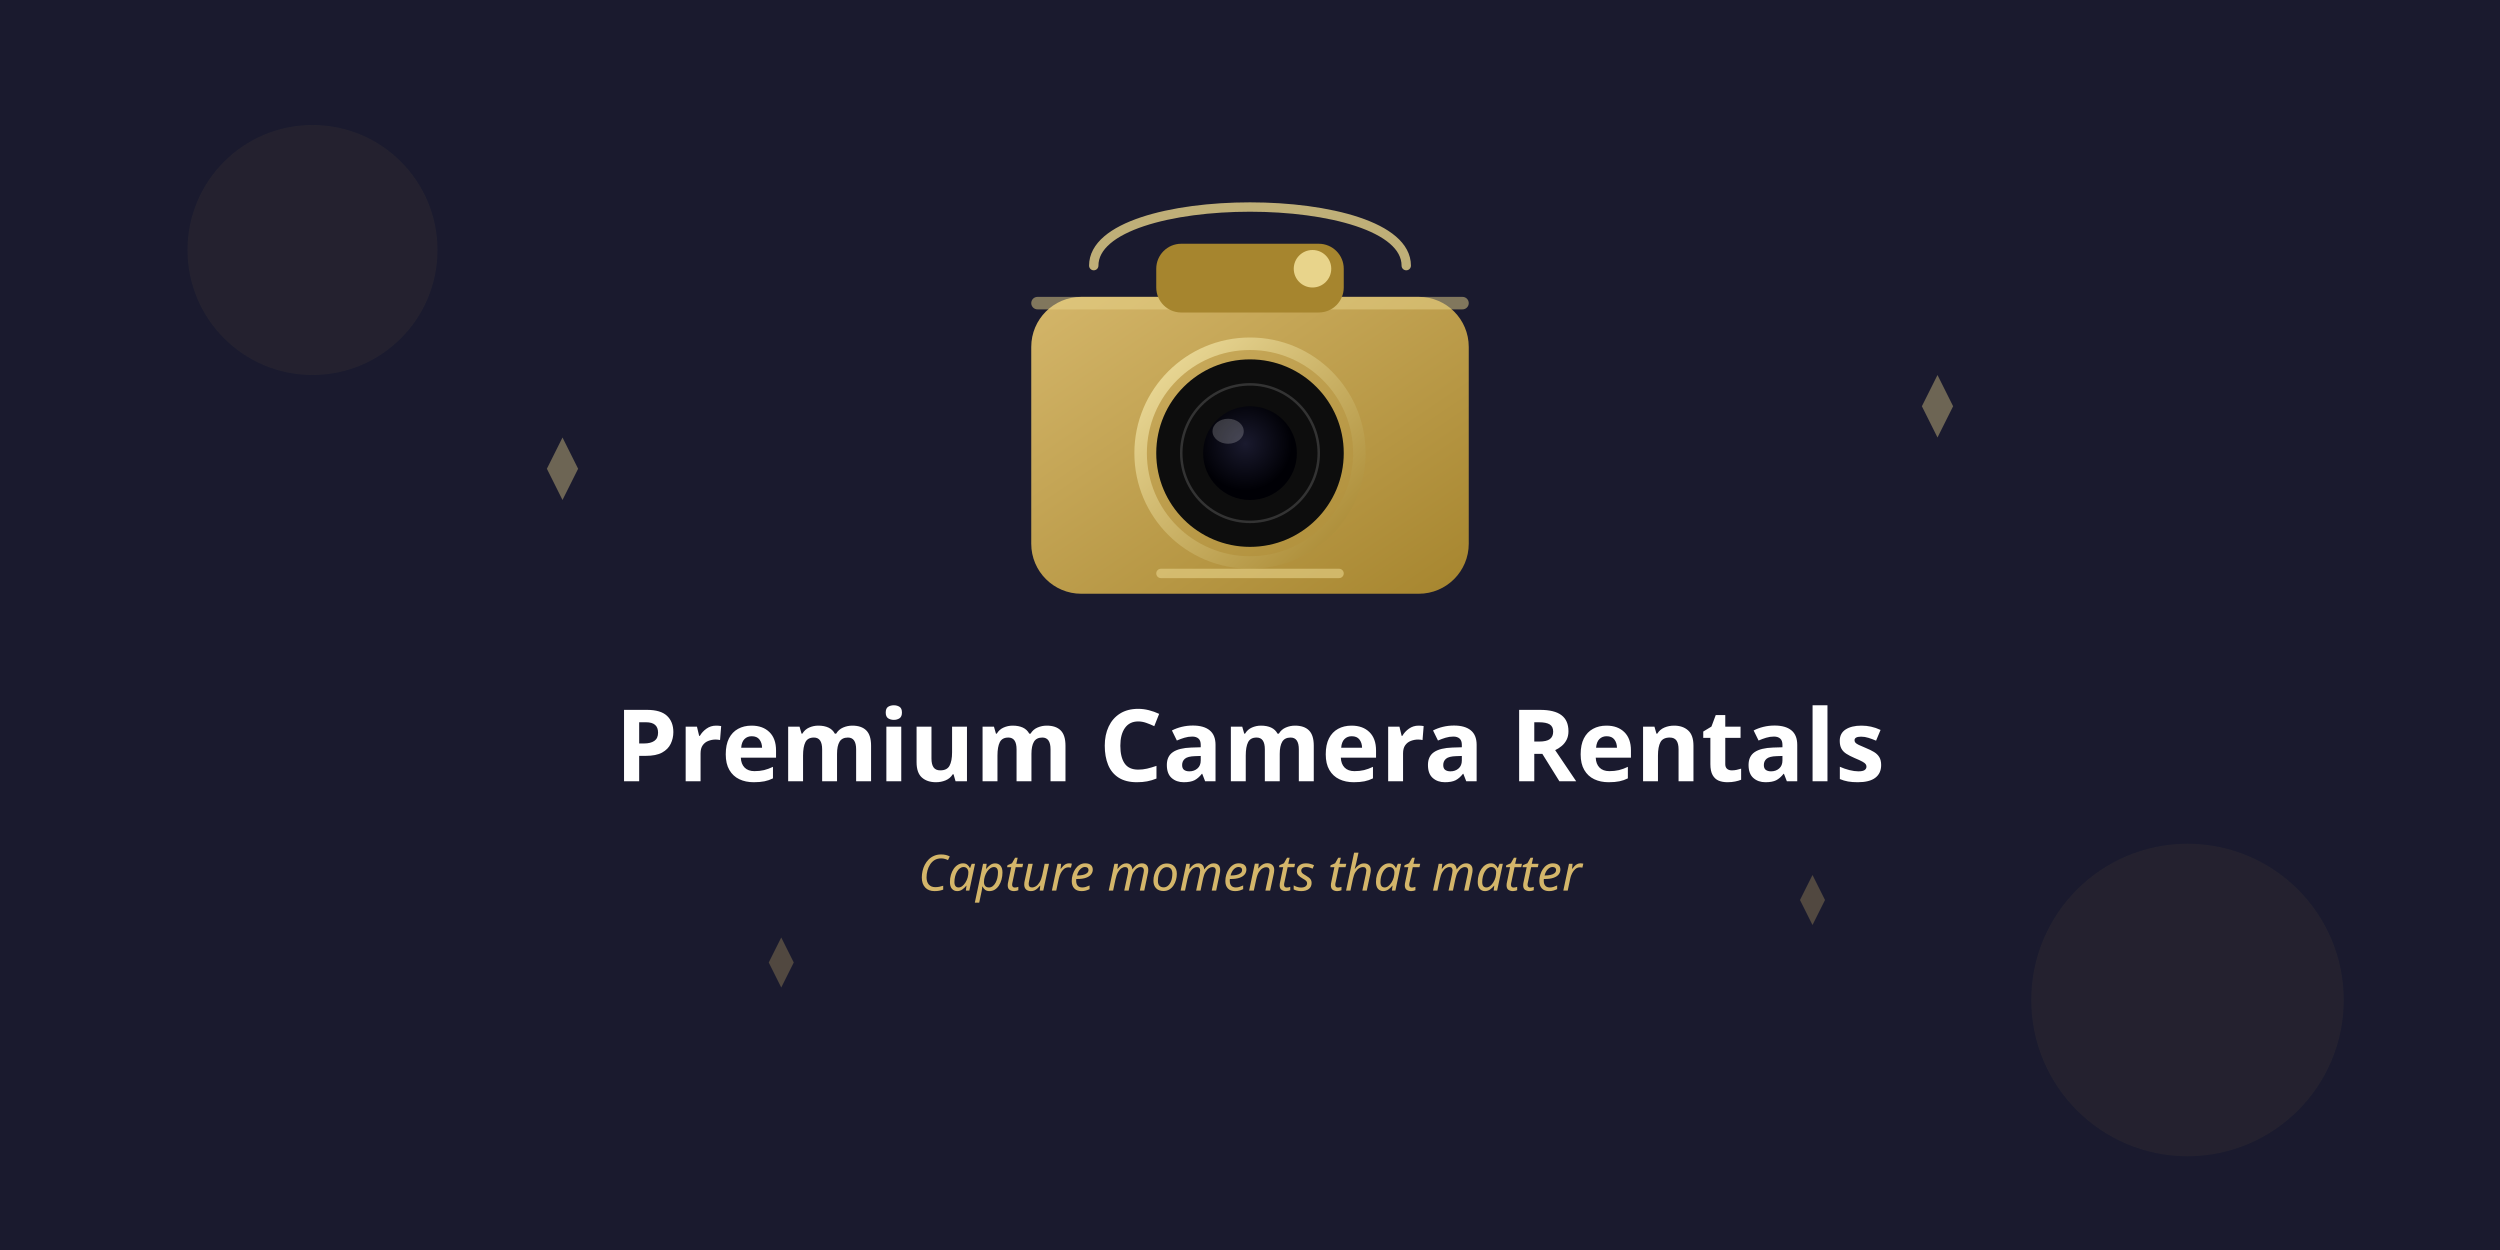
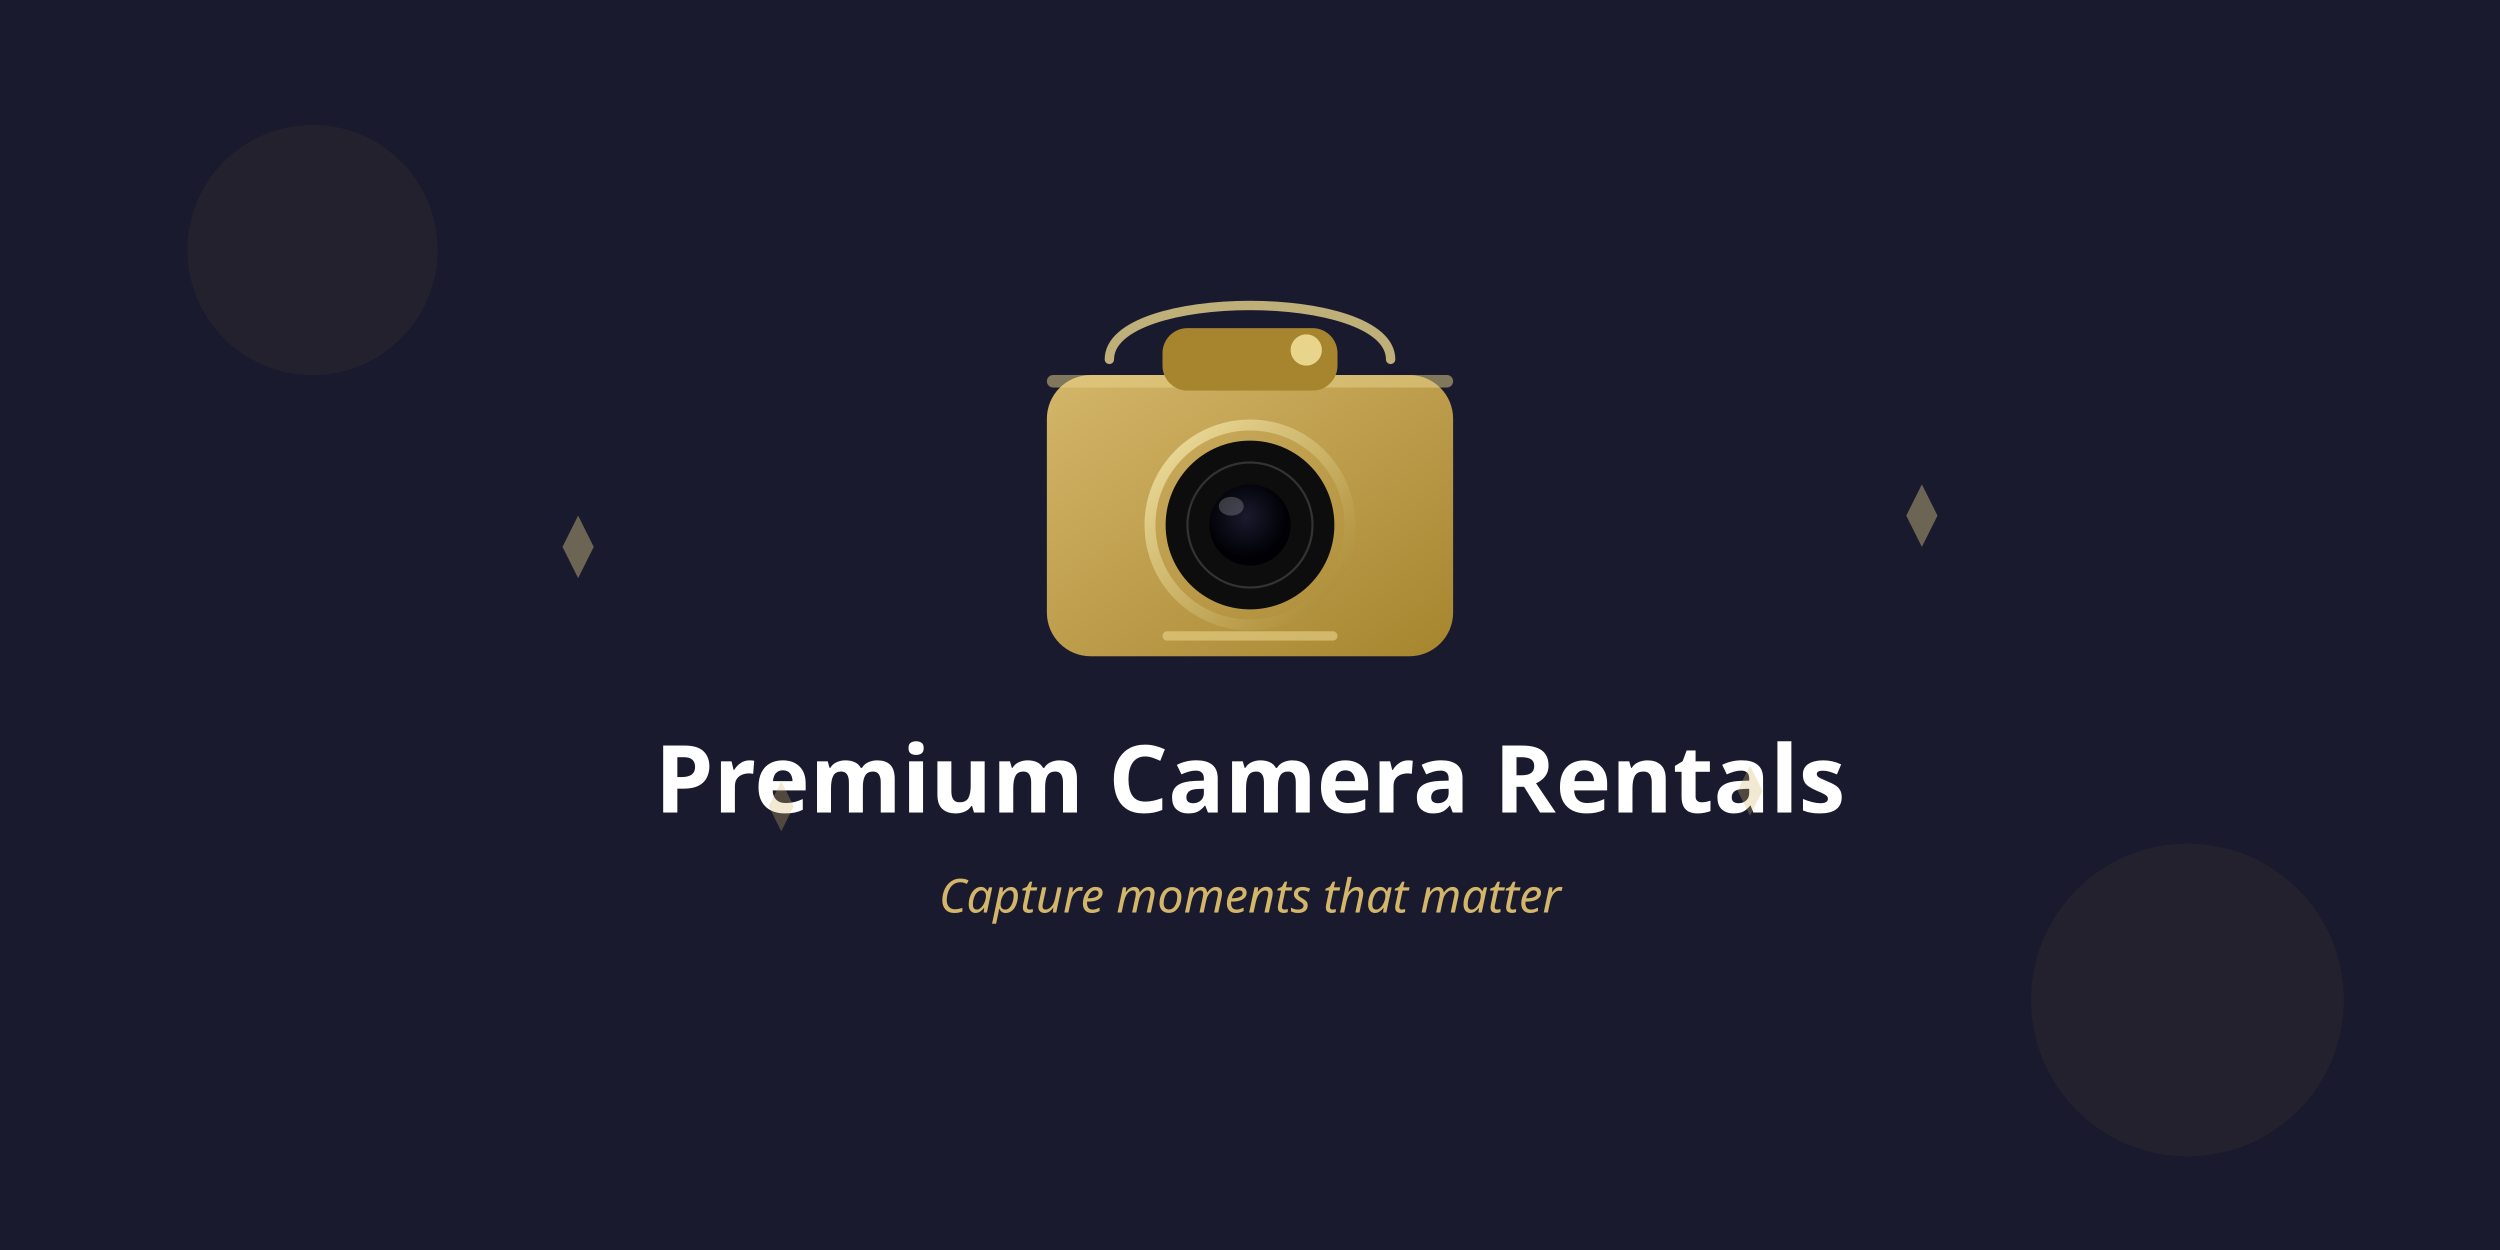
<svg xmlns="http://www.w3.org/2000/svg" viewBox="0 0 800 400" fill="none" preserveAspectRatio="xMidYMid slice">
  <defs>
    <linearGradient id="bg1" x1="0" y1="0" x2="800" y2="400">
      <stop offset="0%" stop-color="#1a1a2e" />
      <stop offset="50%" stop-color="#16213e" />
      <stop offset="100%" stop-color="#0f3460" />
    </linearGradient>
    <linearGradient id="bodyGrad1" x1="0" y1="0" x2="1" y2="1">
      <stop offset="0%" stop-color="#D4B66A" />
      <stop offset="100%" stop-color="#A6852E" />
    </linearGradient>
    <linearGradient id="lensGrad1" x1="0" y1="0" x2="1" y2="1">
      <stop offset="0%" stop-color="#F0E0A0" />
      <stop offset="100%" stop-color="#A6852E" />
    </linearGradient>
    <radialGradient id="glass1" cx="45%" cy="40%">
      <stop offset="0%" stop-color="#1a1a2e" />
      <stop offset="100%" stop-color="#000005" />
    </radialGradient>
  </defs>
  <rect width="800" height="400" fill="url(#bg1)" />
  <circle cx="100" cy="80" r="40" fill="#C5A044" opacity="0.06" />
  <circle cx="700" cy="320" r="50" fill="#C5A044" opacity="0.06" />
-   <path d="M350 85 C350 60, 450 60, 450 85" stroke="#E8D48B" stroke-width="3" stroke-linecap="round" fill="none" opacity="0.8" />
-   <rect x="330" y="95" width="140" height="95" rx="16" fill="url(#bodyGrad1)" />
-   <rect x="330" y="95" width="140" height="4" rx="2" fill="#E8D48B" opacity="0.5" />
-   <rect x="370" y="78" width="60" height="22" rx="8" fill="#A6852E" />
-   <circle cx="420" cy="86" r="6" fill="#E8D48B" />
-   <circle cx="400" cy="145" r="35" fill="none" stroke="url(#lensGrad1)" stroke-width="4" />
-   <circle cx="400" cy="145" r="30" fill="#0D0D0D" />
-   <circle cx="400" cy="145" r="22" fill="none" stroke="#333" stroke-width="0.8" />
-   <circle cx="400" cy="145" r="15" fill="url(#glass1)" />
-   <ellipse cx="393" cy="138" rx="5" ry="4" fill="white" opacity="0.2" />
-   <rect x="370" y="182" width="60" height="3" rx="1.5" fill="#E8D48B" opacity="0.6" />
-   <text x="400" y="250" text-anchor="middle" font-family="system-ui, sans-serif" font-size="32" font-weight="700" fill="white">Premium Camera Rentals</text>
-   <text x="400" y="285" text-anchor="middle" font-family="system-ui, sans-serif" font-size="16" fill="#D4B66A" font-style="italic">Capture moments that matter</text>
-   <path d="M180 140 L185 150 L180 160 L175 150 Z" fill="#E8D48B" opacity="0.4" />
-   <path d="M620 120 L625 130 L620 140 L615 130 Z" fill="#E8D48B" opacity="0.4" />
-   <path d="M250 300 L254 308 L250 316 L246 308 Z" fill="#D4B66A" opacity="0.3" />
-   <path d="M580 280 L584 288 L580 296 L576 288 Z" fill="#D4B66A" opacity="0.3" />
+   <path d="M355 115 C355 92, 445 92, 445 115" stroke="#E8D48B" stroke-width="3" stroke-linecap="round" fill="none" opacity="0.8" />
+   <rect x="335" y="120" width="130" height="90" rx="14" fill="url(#bodyGrad1)" />
+   <rect x="335" y="120" width="130" height="4" rx="2" fill="#E8D48B" opacity="0.5" />
+   <rect x="372" y="105" width="56" height="20" rx="8" fill="#A6852E" />
+   <circle cx="418" cy="112" r="5" fill="#E8D48B" />
+   <circle cx="400" cy="168" r="32" fill="none" stroke="url(#lensGrad1)" stroke-width="3.5" />
+   <circle cx="400" cy="168" r="27" fill="#0D0D0D" />
+   <circle cx="400" cy="168" r="20" fill="none" stroke="#333" stroke-width="0.7" />
+   <circle cx="400" cy="168" r="13" fill="url(#glass1)" />
+   <ellipse cx="394" cy="162" rx="4" ry="3" fill="white" opacity="0.2" />
+   <rect x="372" y="202" width="56" height="3" rx="1.5" fill="#E8D48B" opacity="0.6" />
+   <text x="400" y="260" text-anchor="middle" font-family="system-ui, sans-serif" font-size="30" font-weight="700" fill="white">Premium Camera Rentals</text>
+   <text x="400" y="292" text-anchor="middle" font-family="system-ui, sans-serif" font-size="15" fill="#D4B66A" font-style="italic">Capture moments that matter</text>
+   <path d="M185 165 L190 175 L185 185 L180 175 Z" fill="#E8D48B" opacity="0.4" />
+   <path d="M615 155 L620 165 L615 175 L610 165 Z" fill="#E8D48B" opacity="0.4" />
+   <path d="M250 250 L254 258 L250 266 L246 258 Z" fill="#D4B66A" opacity="0.3" />
+   <path d="M560 245 L564 253 L560 261 L556 253 Z" fill="#D4B66A" opacity="0.3" />
</svg>
